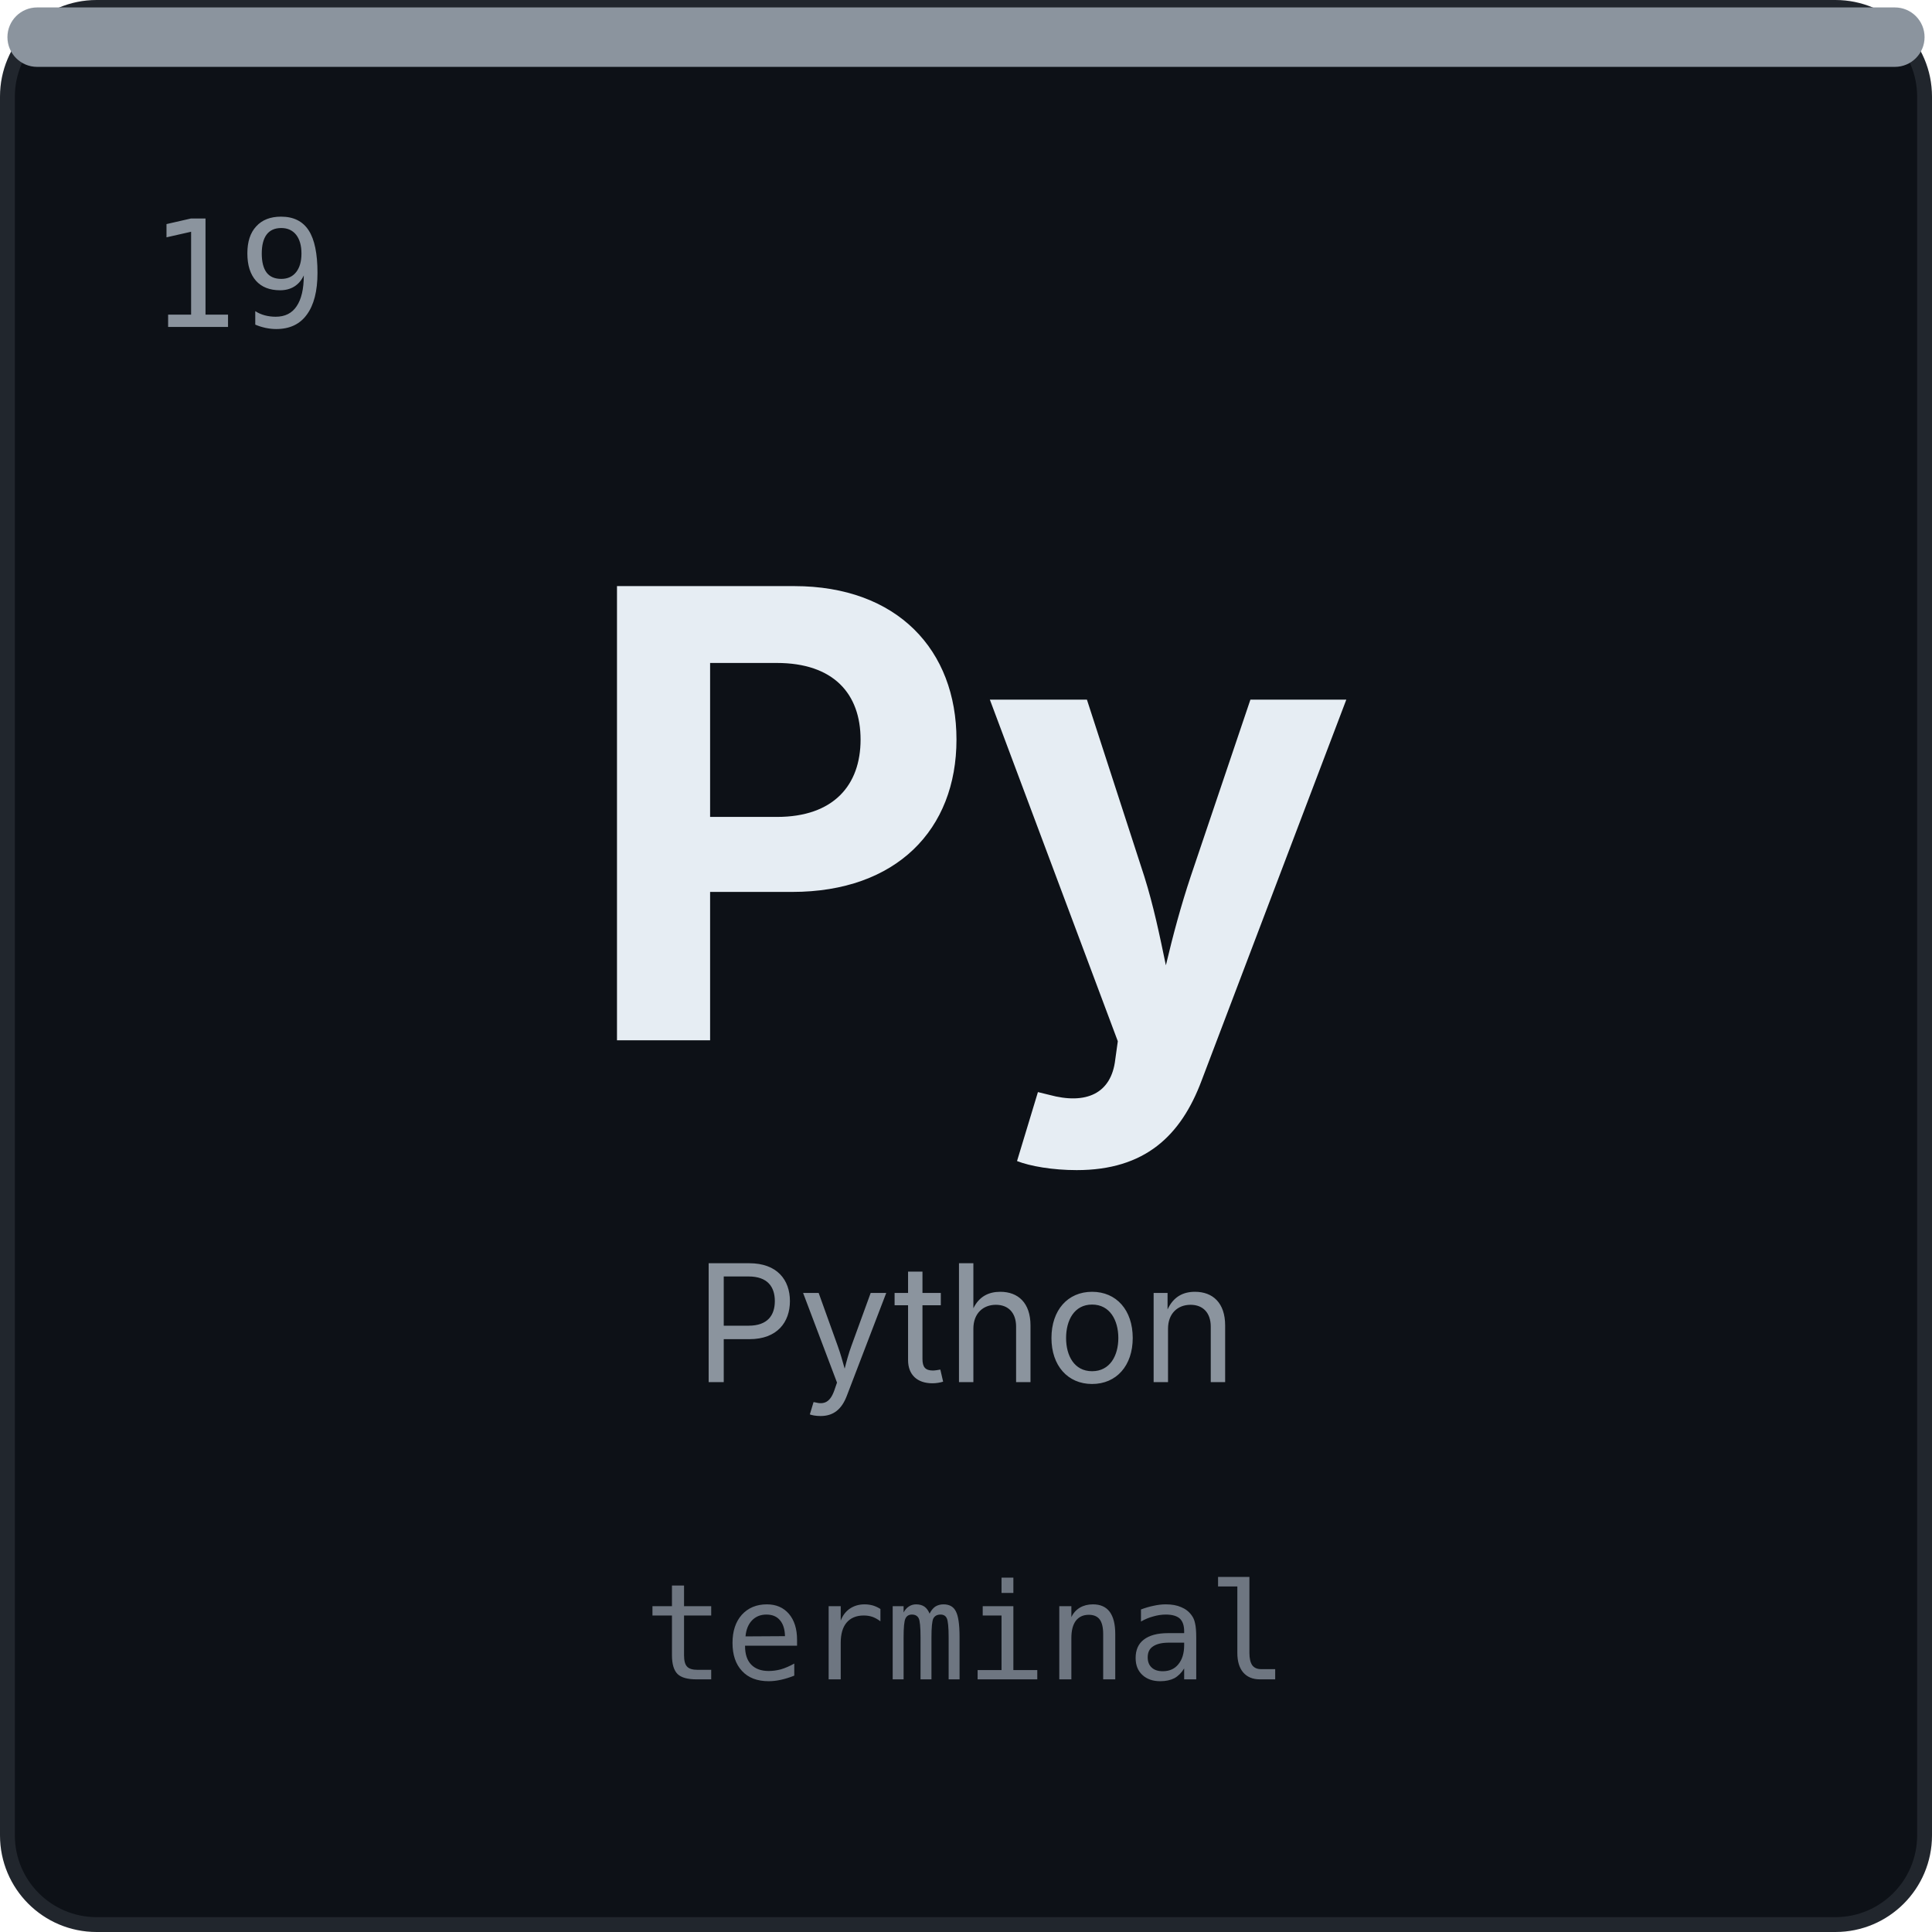
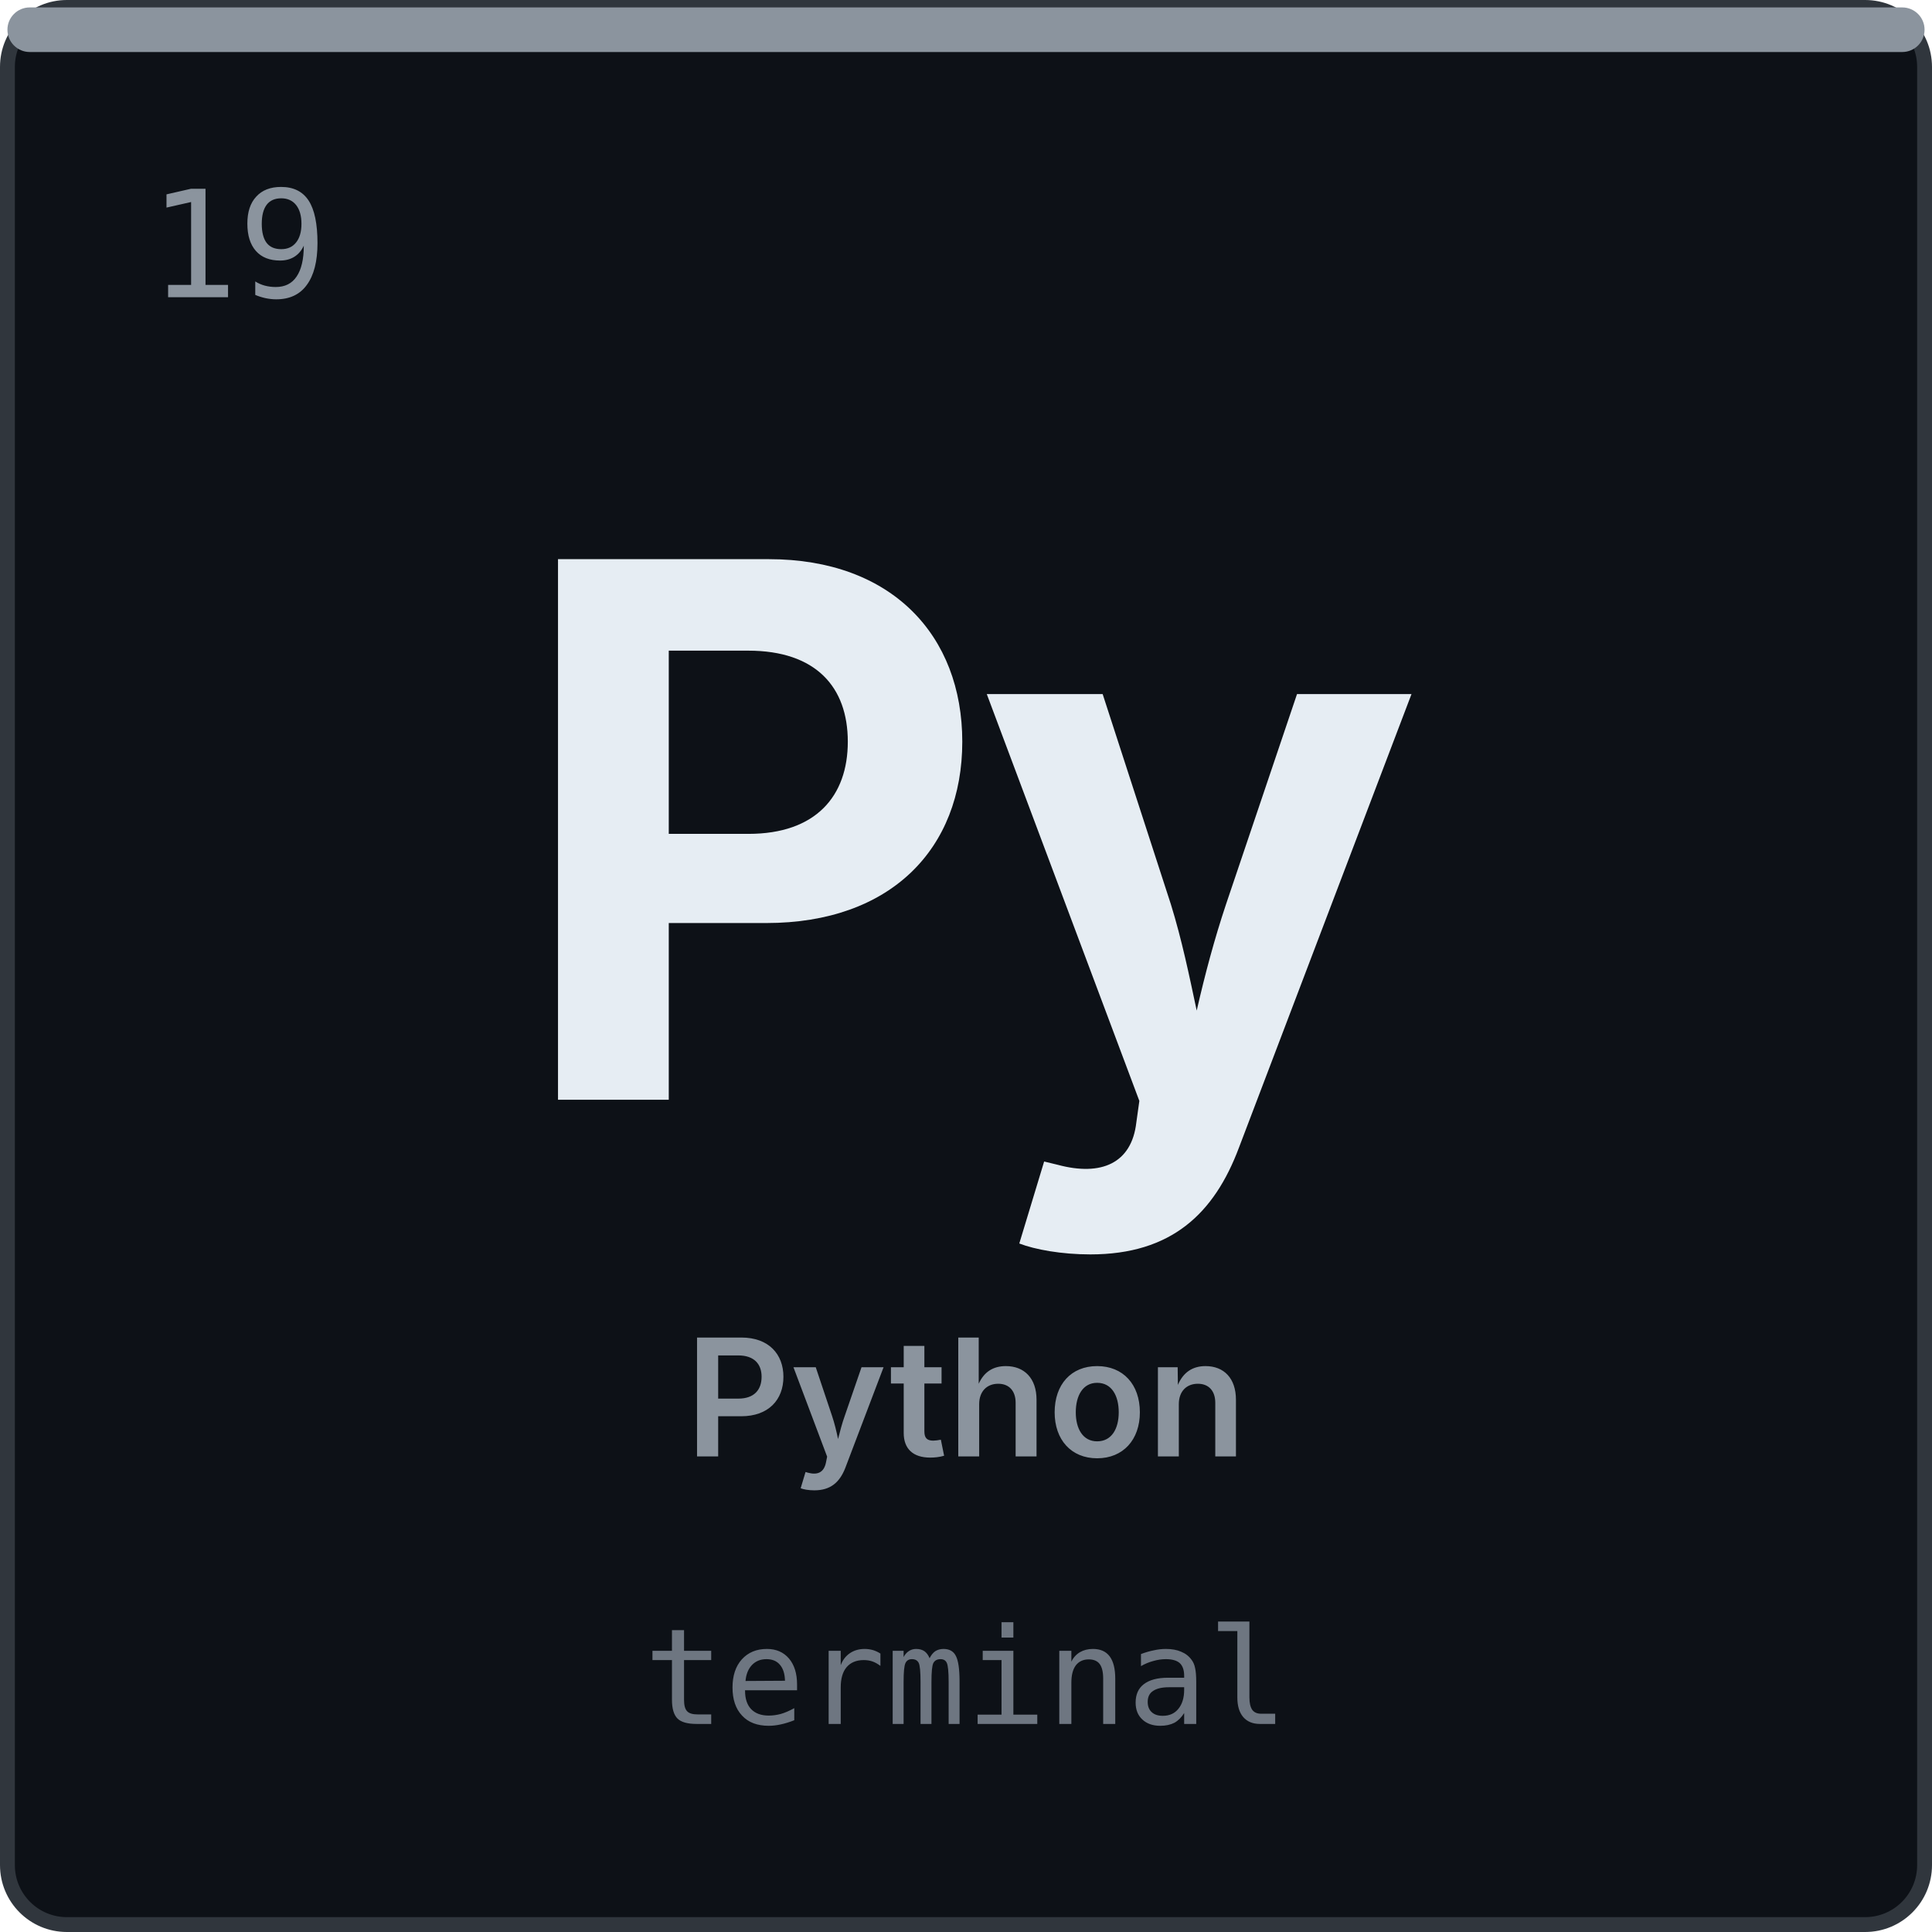
<svg xmlns="http://www.w3.org/2000/svg" width="130" height="130" viewBox="0 0 130 130" role="img" aria-label="19 Py Python terminal">
  <g opacity="1">
    <set attributeName="opacity" to="0" begin="0s" />
    <animate attributeName="opacity" from="0" to="1" begin="1.44s" dur="0.55s" fill="freeze" />
-     <rect x="0.5" y="0.5" width="129" height="129" rx="6" fill="#0d1117" stroke="#21262d" stroke-width="1" />
-     <rect x="0.5" y="0.5" width="129" height="4" rx="2" fill="#8b949e">
+     <rect x="0.5" y="0.5" width="129" height="129" rx="4" fill="#0d1117" stroke="#30363d" stroke-width="1" />
+     <rect x="0.5" y="0.5" width="129" height="3" rx="1.5" fill="#8b949e">
      <animate attributeName="opacity" values="1;0.45;1" dur="4s" begin="-3.99s" repeatCount="indefinite" />
    </rect>
-     <text x="10" y="22" font-family="ui-monospace, SFMono-Regular, Menlo, monospace" font-size="10" fill="#8b949e">19</text>
-     <text x="65" y="70" font-family="-apple-system, BlinkMacSystemFont, Inter, system-ui, sans-serif" font-size="42" font-weight="700" fill="#e6edf3" text-anchor="middle">Py</text>
-     <text x="65" y="93" font-family="-apple-system, BlinkMacSystemFont, Inter, system-ui, sans-serif" font-size="11" fill="#8b949e" text-anchor="middle">Python</text>
-     <text x="65" y="113" font-family="ui-monospace, SFMono-Regular, Menlo, monospace" font-size="9" fill="#6e7681" text-anchor="middle">terminal</text>
+     <text x="10" y="20" font-family="ui-monospace, SFMono-Regular, Menlo, monospace" font-size="10" font-weight="500" fill="#8b949e">19</text>
+     <text x="65" y="74" font-family="-apple-system, BlinkMacSystemFont, Inter, system-ui, sans-serif" font-size="50" font-weight="700" fill="#e6edf3" text-anchor="middle" letter-spacing="-1">Py</text>
+     <text x="65" y="98" font-family="-apple-system, BlinkMacSystemFont, Inter, system-ui, sans-serif" font-size="11" font-weight="600" fill="#8b949e" text-anchor="middle">Python</text>
+     <text x="65" y="116" font-family="ui-monospace, SFMono-Regular, Menlo, monospace" font-size="9" fill="#6e7681" text-anchor="middle">terminal</text>
  </g>
</svg>
